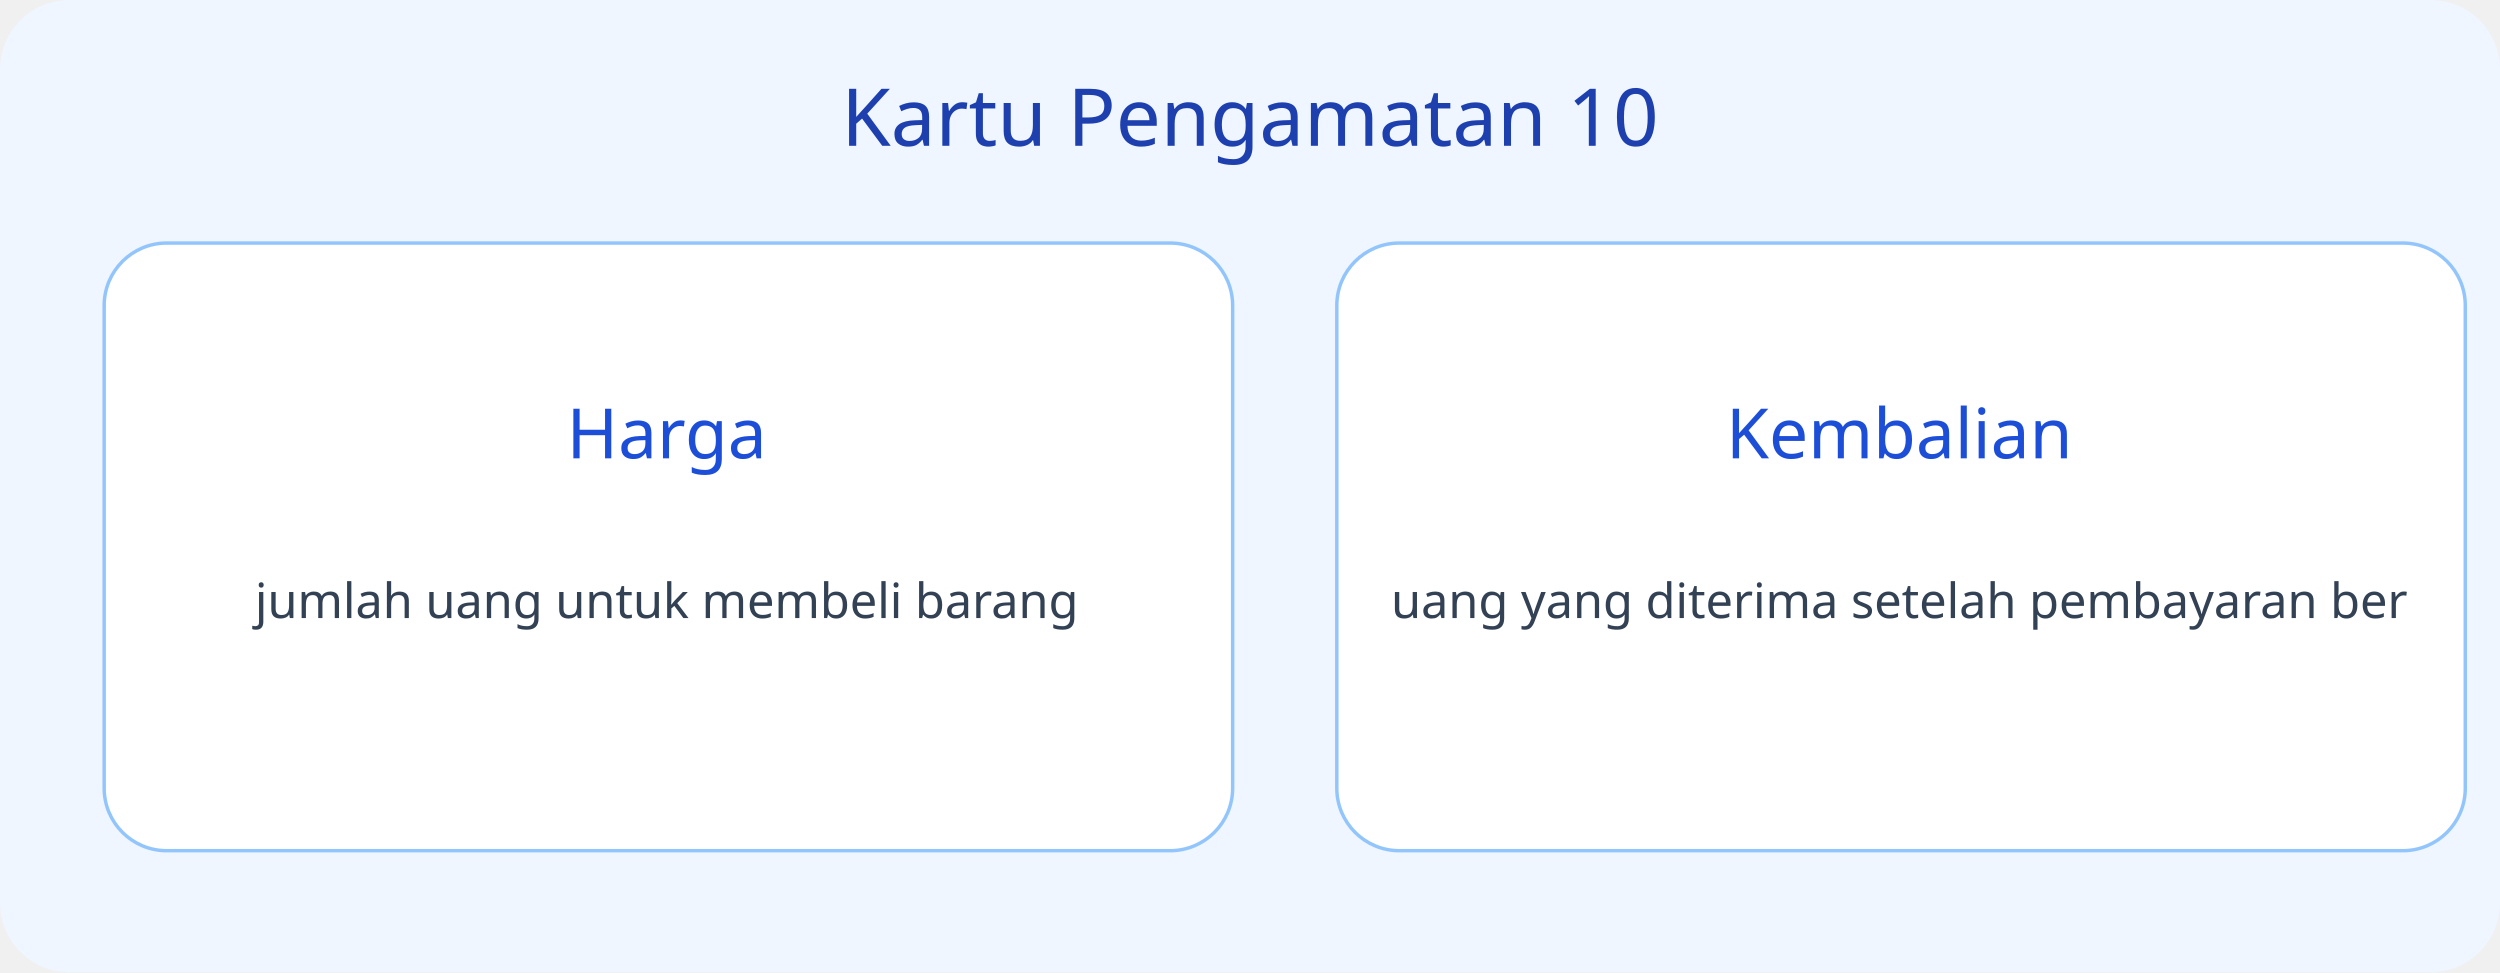
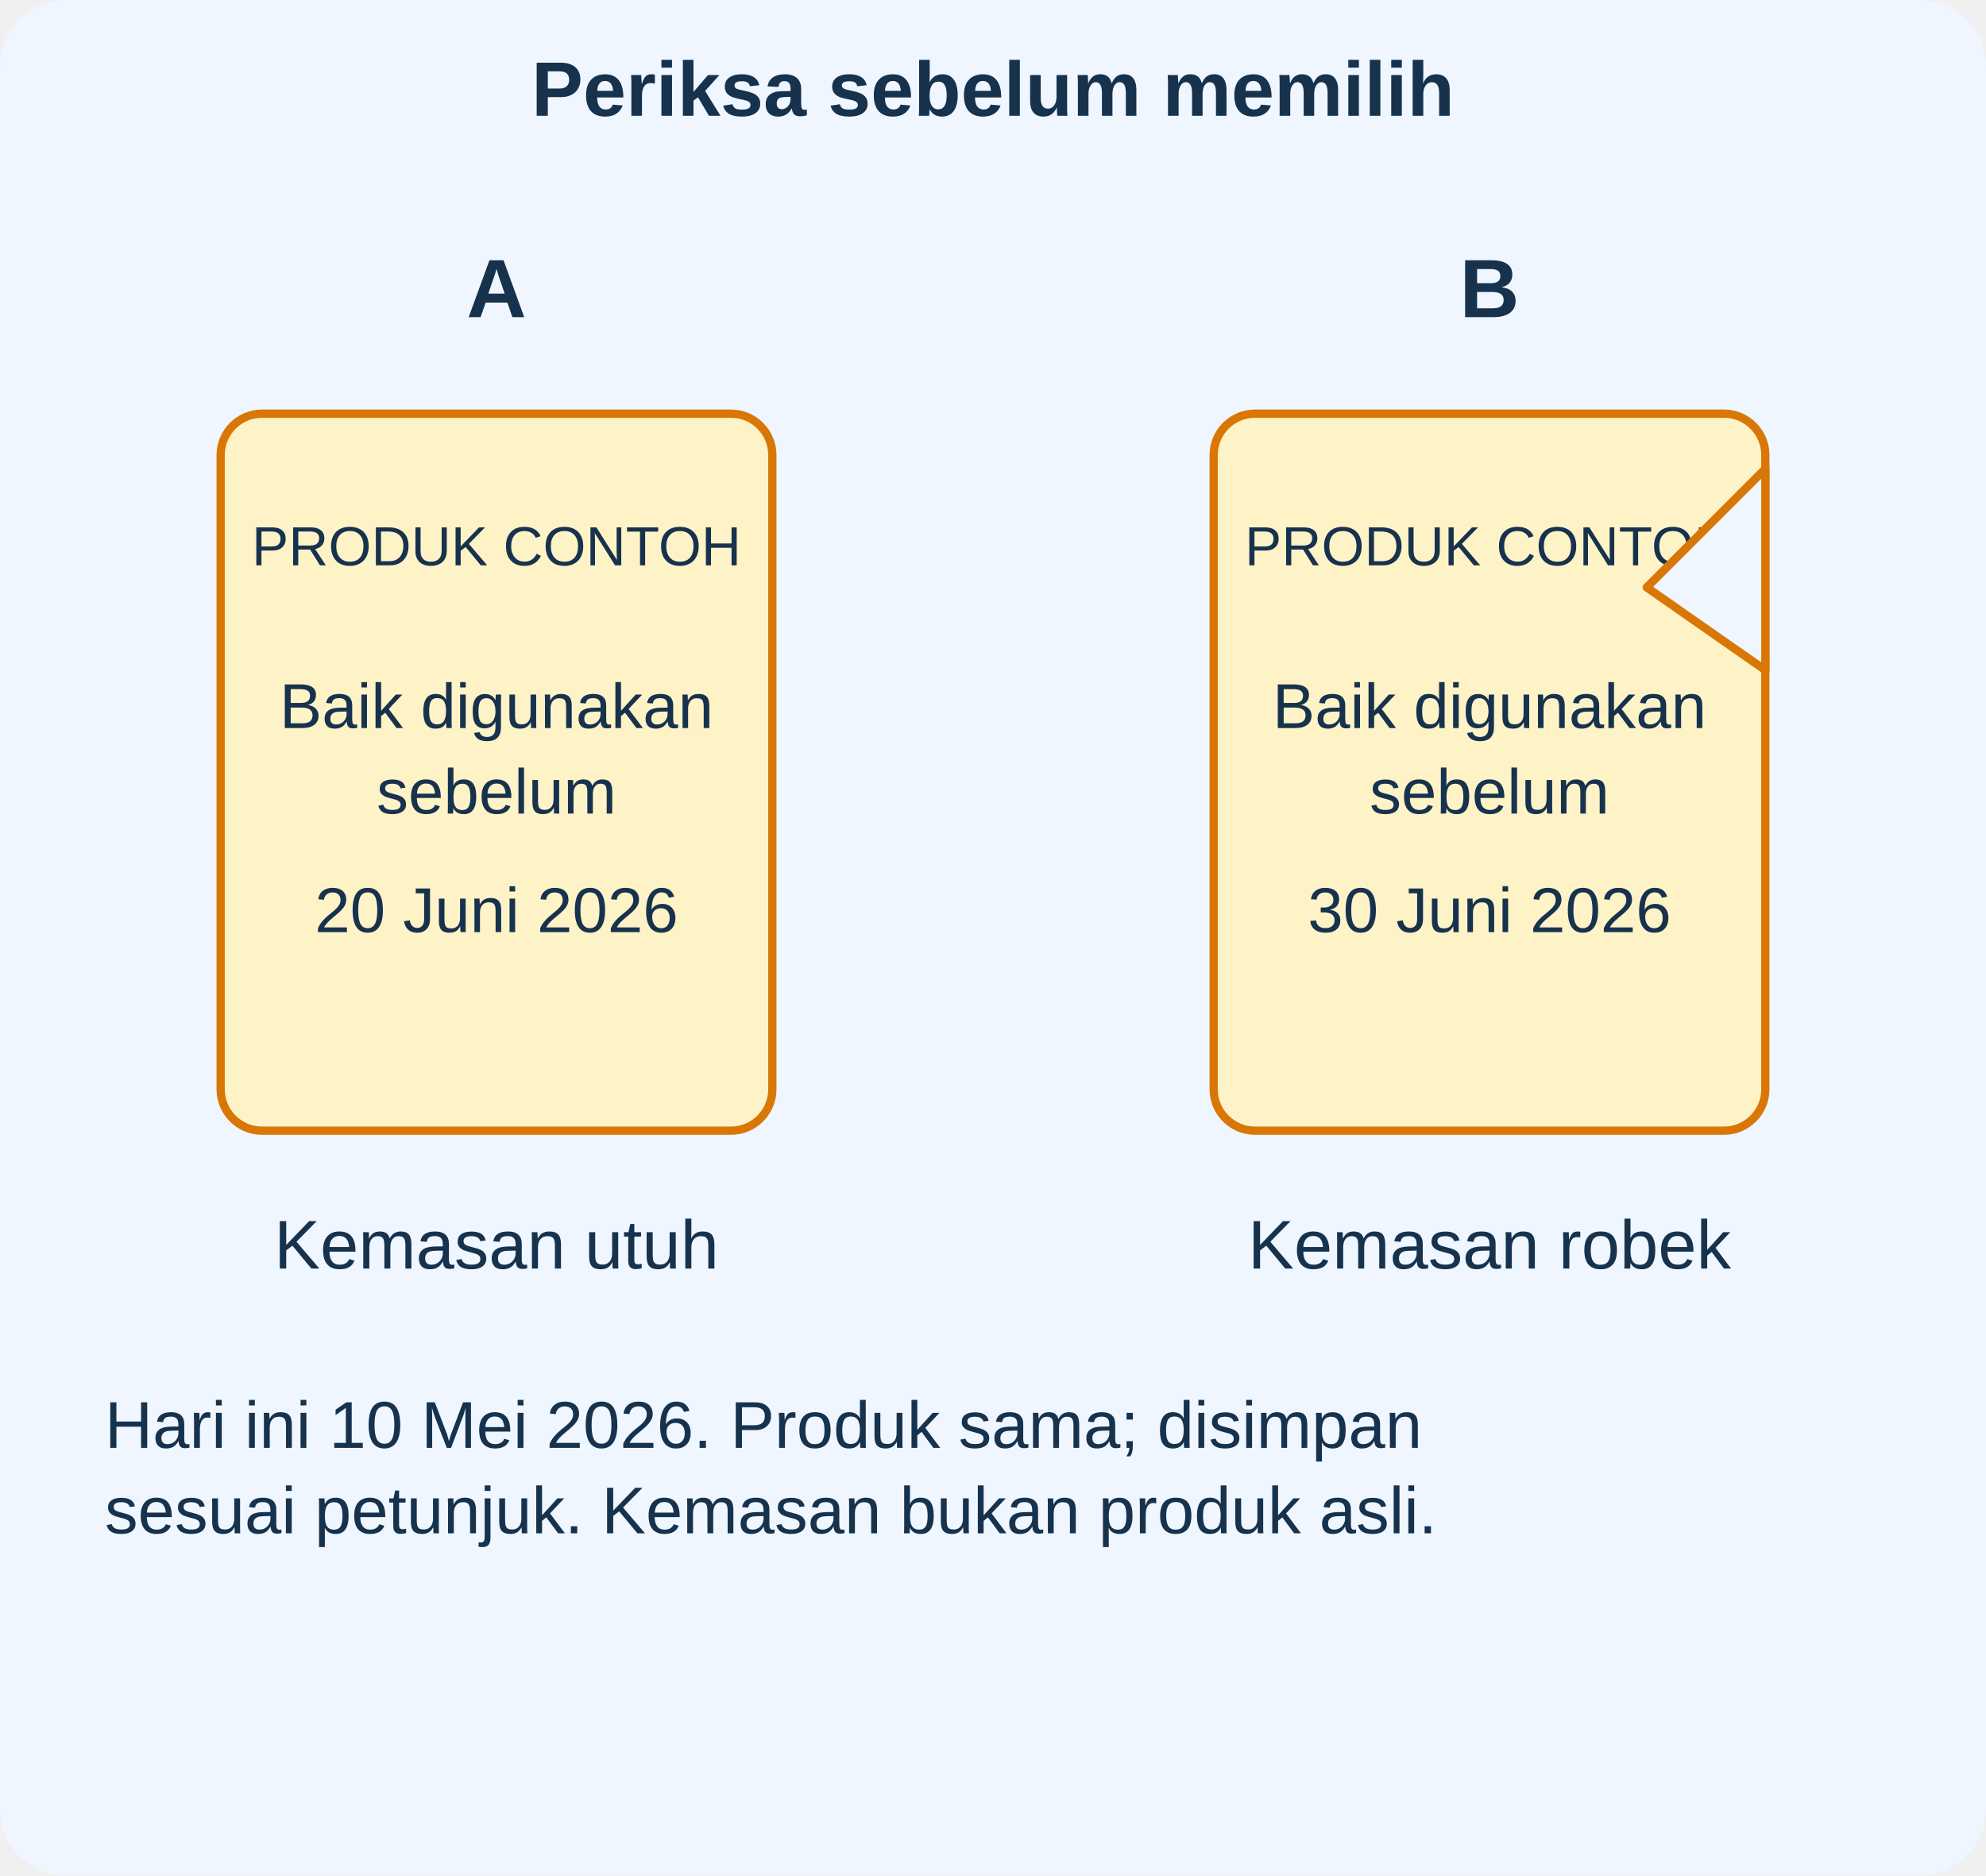
- <svg xmlns="http://www.w3.org/2000/svg" viewBox="0 0 720 280">
-   <rect width="720" height="280" rx="20" fill="#eff6ff" />
-   <text x="360" y="42" font-size="23" text-anchor="middle" font-family="sans-serif" fill="#1e40af">Kartu Pengamatan 10</text>
-   <rect x="30" y="70" width="325" height="175" rx="18" fill="white" stroke="#93c5fd" />
-   <text x="192" y="132" font-size="20" text-anchor="middle" font-family="sans-serif" fill="#1d4ed8">Harga</text>
-   <text x="192" y="178" font-size="14" text-anchor="middle" font-family="sans-serif" fill="#334155">jumlah uang untuk membeli barang</text>
-   <rect x="385" y="70" width="325" height="175" rx="18" fill="white" stroke="#93c5fd" />
-   <text x="547" y="132" font-size="20" text-anchor="middle" font-family="sans-serif" fill="#1d4ed8">Kembalian</text>
-   <text x="547" y="178" font-size="14" text-anchor="middle" font-family="sans-serif" fill="#334155">uang yang diterima setelah pembayaran ber</text>
+ <svg xmlns="http://www.w3.org/2000/svg" viewBox="0 0 720 680" role="img" aria-labelledby="title desc">
+   <g font-family="Arial, sans-serif">
+     <rect x="0" y="0" width="720" height="680" rx="24" fill="#eff6ff" stroke="none" stroke-width="3" />
+     <text x="360" y="42" font-size="28" fill="#17324d" text-anchor="middle" font-weight="750">Periksa sebelum memilih</text>
+     <text x="180" y="115" font-size="30" fill="#17324d" text-anchor="middle" font-weight="750">A</text>
+     <rect x="80" y="150" width="200" height="260" rx="15" fill="#fef3c7" stroke="#d97706" stroke-width="3" />
+     <text x="180" y="205" font-size="20" fill="#17324d" text-anchor="middle" font-weight="500">PRODUK CONTOH</text>
+     <text x="180" y="264" font-size="23" fill="#17324d" text-anchor="middle" font-weight="500">Baik digunakan</text>
+     <text x="180" y="295" font-size="23" fill="#17324d" text-anchor="middle" font-weight="500">sebelum</text>
+     <text x="180" y="338" font-size="23" fill="#17324d" text-anchor="middle" font-weight="500">20 Juni 2026</text>
+     <text x="180" y="460" font-size="25" fill="#17324d" text-anchor="middle" font-weight="500">Kemasan utuh</text>
+     <text x="540" y="115" font-size="30" fill="#17324d" text-anchor="middle" font-weight="750">B</text>
+     <rect x="440" y="150" width="200" height="260" rx="15" fill="#fef3c7" stroke="#d97706" stroke-width="3" />
+     <text x="540" y="205" font-size="20" fill="#17324d" text-anchor="middle" font-weight="500">PRODUK CONTOH</text>
+     <text x="540" y="264" font-size="23" fill="#17324d" text-anchor="middle" font-weight="500">Baik digunakan</text>
+     <text x="540" y="295" font-size="23" fill="#17324d" text-anchor="middle" font-weight="500">sebelum</text>
+     <text x="540" y="338" font-size="23" fill="#17324d" text-anchor="middle" font-weight="500">30 Juni 2026</text>
+     <path d="M640 170 L597 213 L640 243 Z" fill="#eff6ff" stroke="#d97706" stroke-width="3" stroke-linecap="round" stroke-linejoin="round" />
+     <text x="540" y="460" font-size="25" fill="#17324d" text-anchor="middle" font-weight="500">Kemasan robek</text>
+     <text x="38" y="525" font-size="24" fill="#17324d" text-anchor="start" font-weight="500">Hari ini 10 Mei 2026. Produk sama; disimpan</text>
+     <text x="38" y="556" font-size="24" fill="#17324d" text-anchor="start" font-weight="500">sesuai petunjuk. Kemasan bukan produk asli.</text>
+   </g>
</svg>
